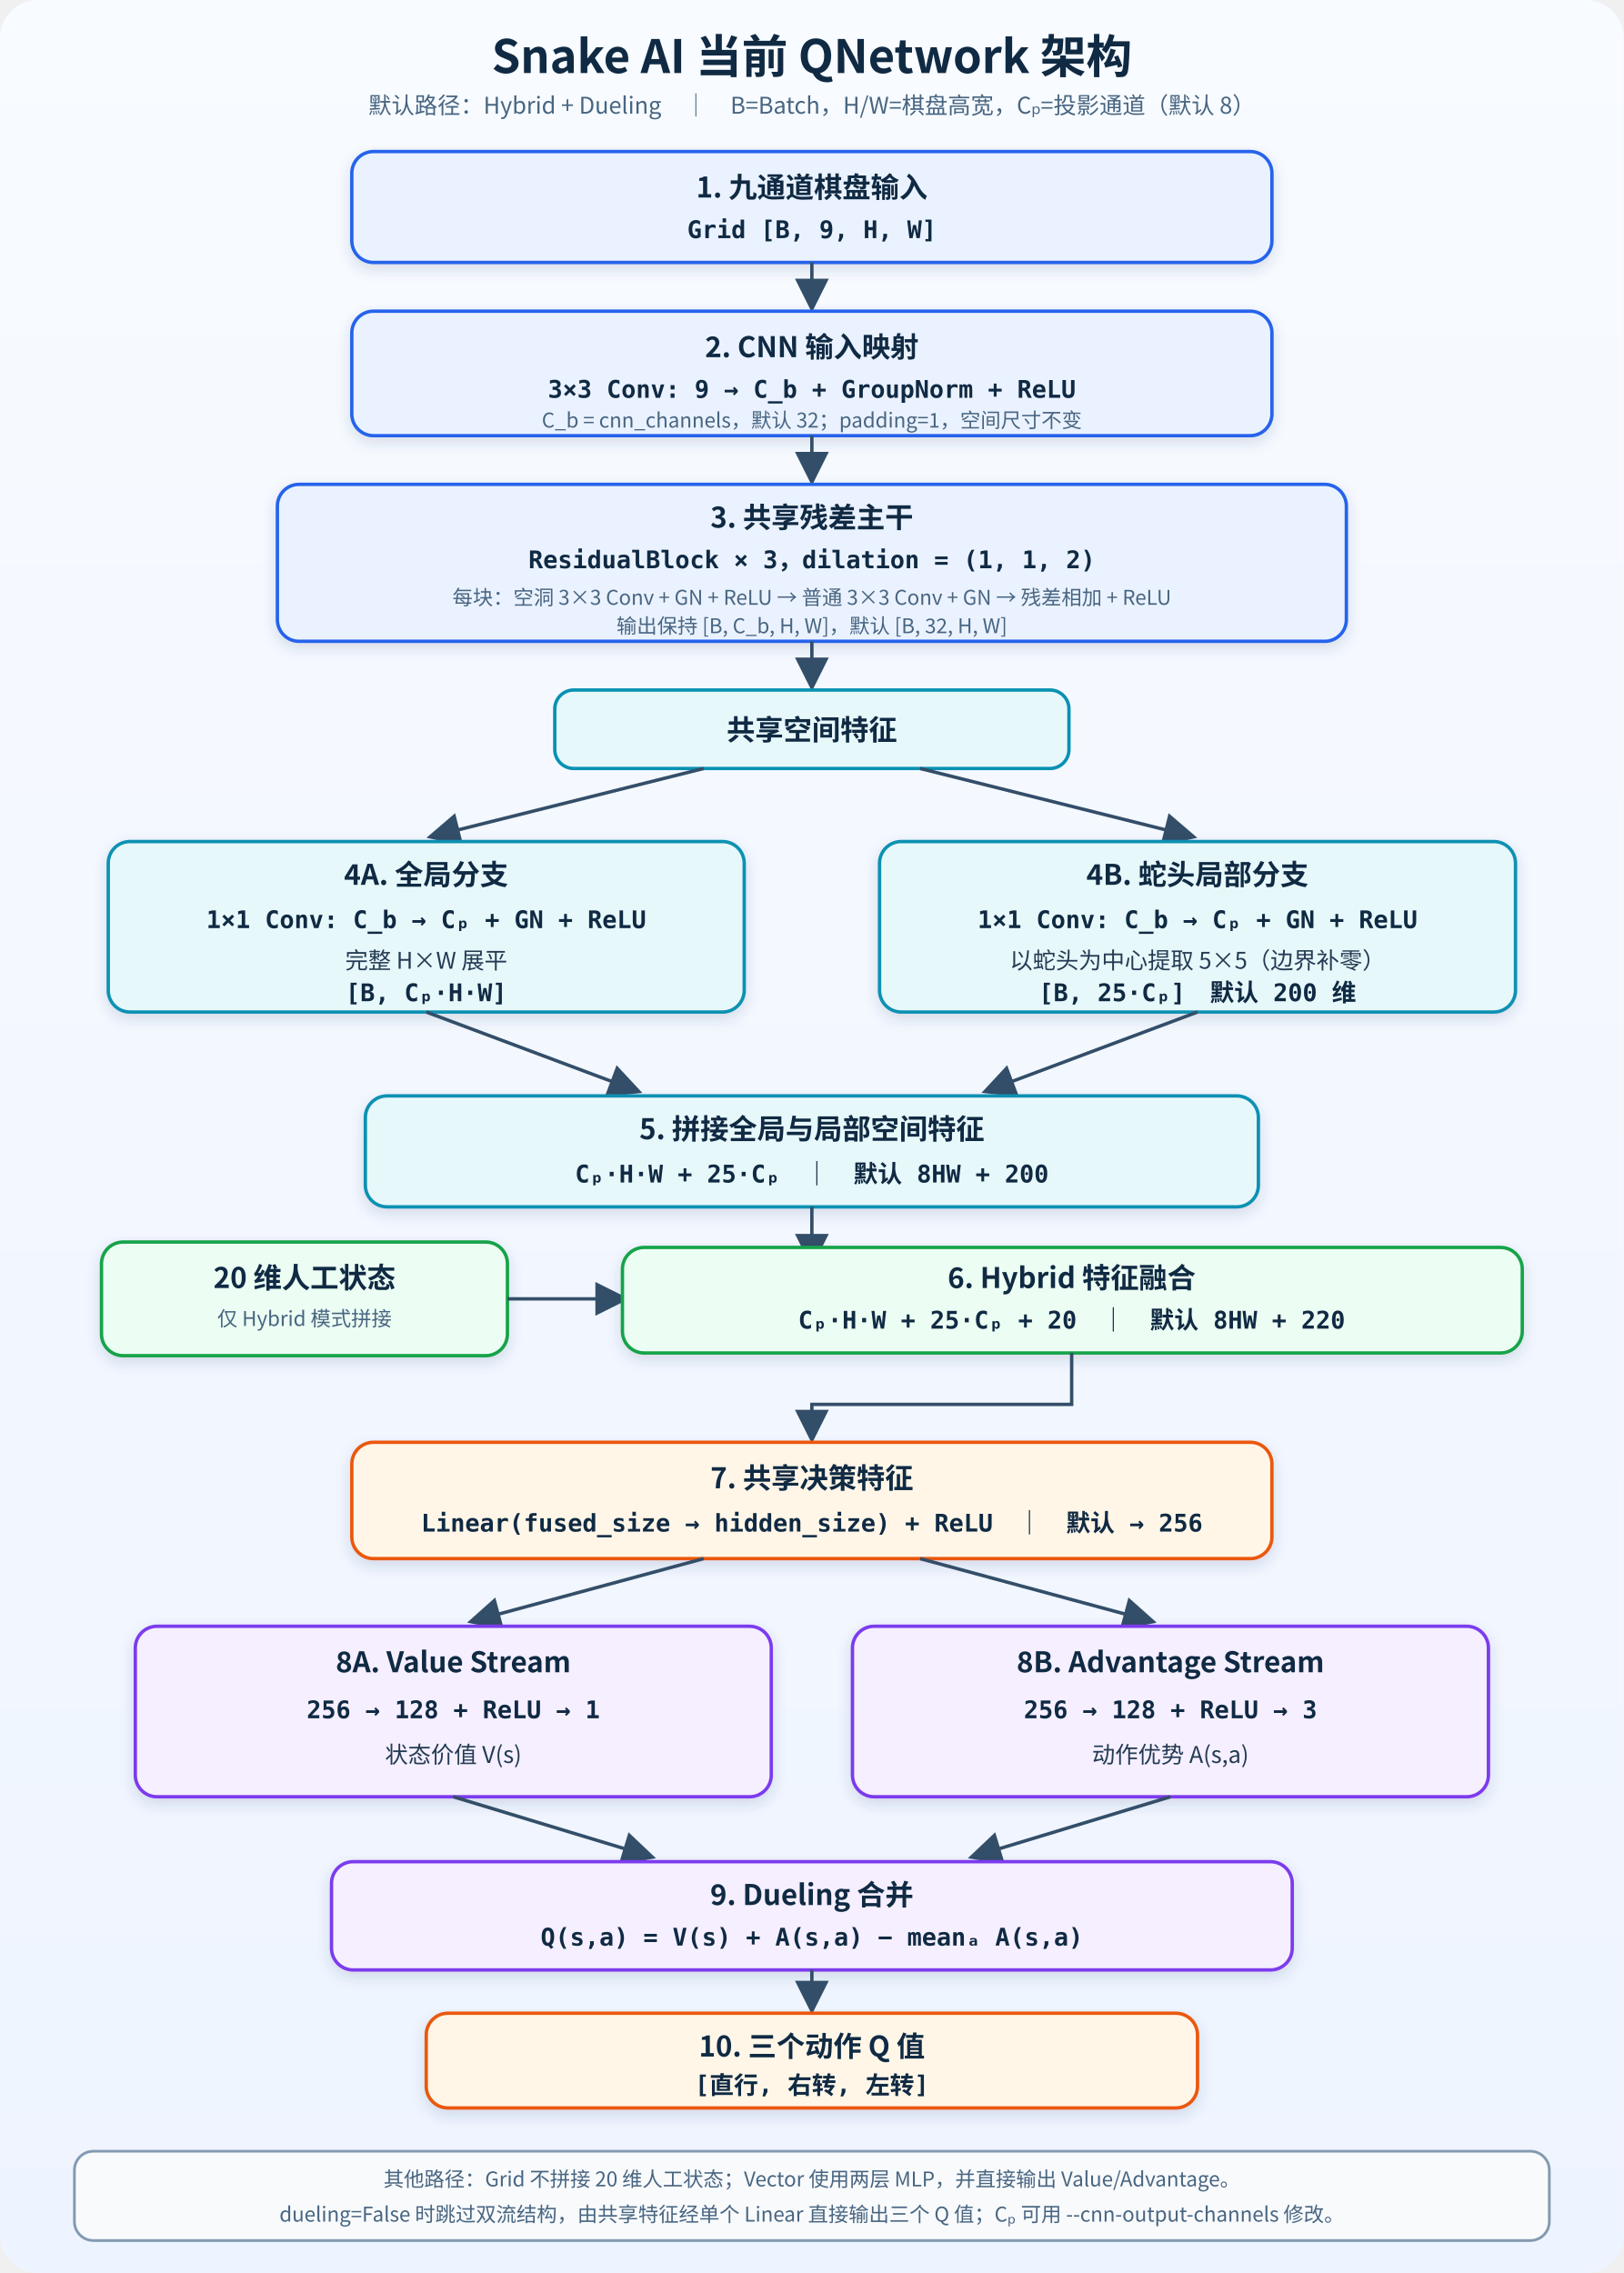
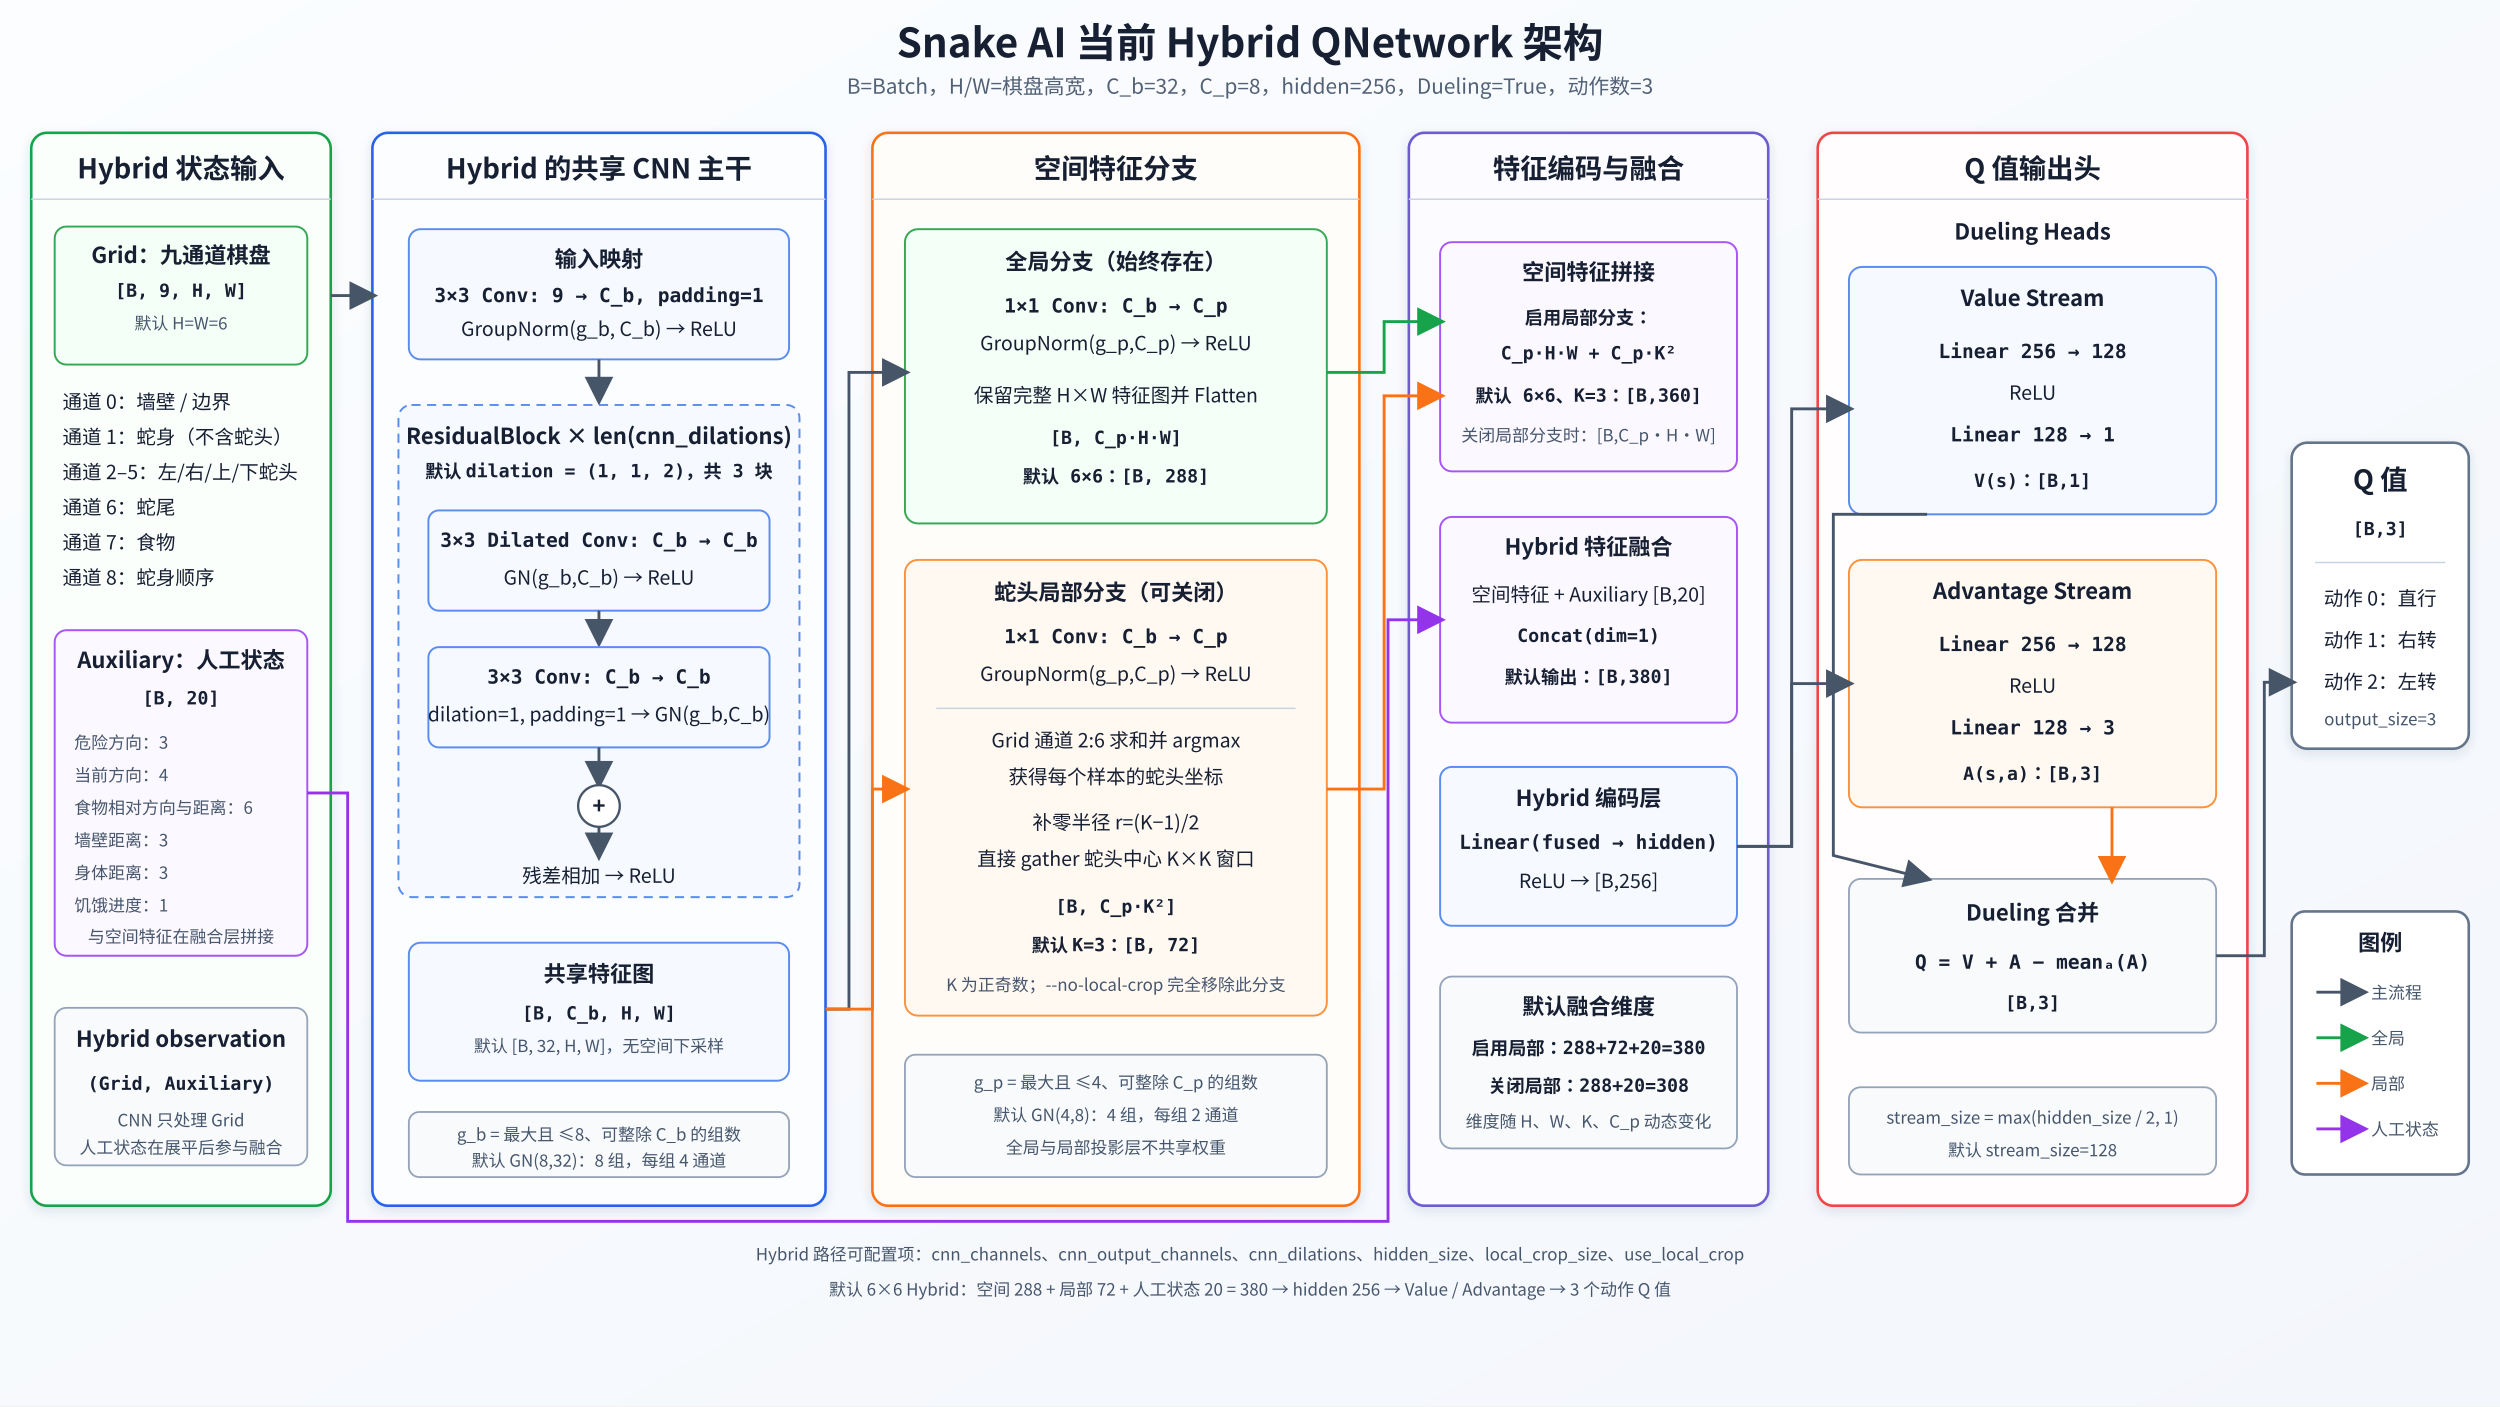
- <svg xmlns="http://www.w3.org/2000/svg" width="1200" height="1680" viewBox="0 0 1200 1680" role="img" aria-labelledby="title desc">
+ <svg xmlns="http://www.w3.org/2000/svg" width="1920" height="1080" viewBox="0 0 1920 1080" role="img" aria-labelledby="title desc">
  <defs>
-     <linearGradient id="background" x1="0" y1="0" x2="0" y2="1">
-       <stop offset="0" stop-color="#f8fbff" />
-       <stop offset="1" stop-color="#eef4ff" />
+     <linearGradient id="bg" x1="0" y1="0" x2="1" y2="1">
+       <stop offset="0" stop-color="#fbfdff" />
+       <stop offset="1" stop-color="#f3f6fb" />
    </linearGradient>
-     <filter id="shadow" x="-10%" y="-10%" width="120%" height="130%">
-       <feDropShadow dx="0" dy="4" stdDeviation="5" flood-color="#24436b" flood-opacity="0.16" />
+     <filter id="shadow" x="-15%" y="-15%" width="130%" height="145%">
+       <feDropShadow dx="0" dy="3" stdDeviation="4" flood-color="#334155" flood-opacity="0.13" />
    </filter>
-     <marker id="arrow" markerWidth="10" markerHeight="10" refX="8" refY="5" orient="auto" markerUnits="strokeWidth">
-       <path d="M 0 0 L 10 5 L 0 10 z" fill="#334e68" />
+     <marker id="arrow-gray" markerWidth="10" markerHeight="10" refX="8" refY="5" orient="auto">
+       <path d="M0,0 L10,5 L0,10 z" fill="#475569" />
+     </marker>
+     <marker id="arrow-green" markerWidth="10" markerHeight="10" refX="8" refY="5" orient="auto">
+       <path d="M0,0 L10,5 L0,10 z" fill="#16a34a" />
+     </marker>
+     <marker id="arrow-orange" markerWidth="10" markerHeight="10" refX="8" refY="5" orient="auto">
+       <path d="M0,0 L10,5 L0,10 z" fill="#f97316" />
+     </marker>
+     <marker id="arrow-purple" markerWidth="10" markerHeight="10" refX="8" refY="5" orient="auto">
+       <path d="M0,0 L10,5 L0,10 z" fill="#9333ea" />
    </marker>
    <style>
-       .title { font: 700 34px "Microsoft YaHei", "Noto Sans CJK SC", sans-serif; fill: #102a43; }
-       .subtitle { font: 400 17px "Microsoft YaHei", "Noto Sans CJK SC", sans-serif; fill: #486581; }
-       .box-title { font: 700 21px "Microsoft YaHei", "Noto Sans CJK SC", sans-serif; fill: #102a43; }
-       .box-text { font: 400 17px "Microsoft YaHei", "Noto Sans CJK SC", sans-serif; fill: #243b53; }
-       .small { font: 400 15px "Microsoft YaHei", "Noto Sans CJK SC", sans-serif; fill: #486581; }
-       .formula { font: 600 18px Consolas, "Microsoft YaHei", monospace; fill: #102a43; }
-       .arrow { stroke: #334e68; stroke-width: 2.5; fill: none; marker-end: url(#arrow); }
-       .blue { fill: #eaf2ff; stroke: #2563eb; stroke-width: 2.5; }
-       .cyan { fill: #e7f8fb; stroke: #0891b2; stroke-width: 2.5; }
-       .green { fill: #ecfdf3; stroke: #16a34a; stroke-width: 2.5; }
-       .purple { fill: #f5efff; stroke: #7c3aed; stroke-width: 2.5; }
-       .orange { fill: #fff6e8; stroke: #ea580c; stroke-width: 2.5; }
-       .gray { fill: #f8fafc; stroke: #829ab1; stroke-width: 2; }
+       text { font-family: "Microsoft YaHei", "Noto Sans CJK SC", Arial, sans-serif; fill: #172033; }
+       .title { font-size: 31px; font-weight: 700; }
+       .subtitle { font-size: 16px; fill: #526176; }
+       .panel-title { font-size: 21px; font-weight: 700; }
+       .section-title { font-size: 17px; font-weight: 700; }
+       .body { font-size: 15px; }
+       .small { font-size: 13px; fill: #46566c; }
+       .shape { font: 600 14px Consolas, "Microsoft YaHei", monospace; }
+       .formula { font: 600 15px Consolas, "Microsoft YaHei", monospace; }
+       .input-panel { fill: #fbfffc; stroke: #16a34a; stroke-width: 2; }
+       .backbone-panel { fill: #fbfdff; stroke: #2563eb; stroke-width: 2; }
+       .branch-panel { fill: #fffdfa; stroke: #f97316; stroke-width: 2; }
+       .fusion-panel { fill: #fcfbff; stroke: #6d5bd0; stroke-width: 2; }
+       .head-panel { fill: #fffdfd; stroke: #ef4444; stroke-width: 2; }
+       .output-panel { fill: #ffffff; stroke: #64748b; stroke-width: 2; }
+       .blue-box { fill: #f6f9ff; stroke: #5b8def; stroke-width: 1.5; }
+       .green-box { fill: #f4fff7; stroke: #35a853; stroke-width: 1.5; }
+       .orange-box { fill: #fff9f2; stroke: #fb923c; stroke-width: 1.5; }
+       .purple-box { fill: #fbf8ff; stroke: #a855f7; stroke-width: 1.5; }
+       .gray-box { fill: #f8fafc; stroke: #94a3b8; stroke-width: 1.4; }
+       .dashed { stroke-dasharray: 7 5; }
+       .arrow { fill: none; stroke: #475569; stroke-width: 2.2; marker-end: url(#arrow-gray); }
+       .arrow-green { fill: none; stroke: #16a34a; stroke-width: 2.2; marker-end: url(#arrow-green); }
+       .arrow-orange { fill: none; stroke: #f97316; stroke-width: 2.2; marker-end: url(#arrow-orange); }
+       .arrow-purple { fill: none; stroke: #9333ea; stroke-width: 2.2; marker-end: url(#arrow-purple); }
+       .divider { stroke: #cbd5e1; stroke-width: 1.2; }
    </style>
  </defs>
-   <rect width="1200" height="1680" rx="28" fill="url(#background)" />
-   <text id="title-text" class="title" x="600" y="54" text-anchor="middle">Snake AI 当前 QNetwork 架构</text>
-   <text class="subtitle" x="600" y="84" text-anchor="middle">默认路径：Hybrid + Dueling　｜　B=Batch，H/W=棋盘高宽，Cₚ=投影通道（默认 8）</text>
-   <rect class="blue" filter="url(#shadow)" x="260" y="112" width="680" height="82" rx="16" />
-   <text class="box-title" x="600" y="146" text-anchor="middle">1. 九通道棋盘输入</text>
-   <text class="formula" x="600" y="176" text-anchor="middle">Grid [B, 9, H, W]</text>
-   <path class="arrow" d="M 600 194 L 600 226" />
-   <rect class="blue" filter="url(#shadow)" x="260" y="230" width="680" height="92" rx="16" />
-   <text class="box-title" x="600" y="264" text-anchor="middle">2. CNN 输入映射</text>
-   <text class="formula" x="600" y="294" text-anchor="middle">3×3 Conv: 9 → C_b + GroupNorm + ReLU</text>
-   <text class="small" x="600" y="316" text-anchor="middle">C_b = cnn_channels，默认 32；padding=1，空间尺寸不变</text>
-   <path class="arrow" d="M 600 322 L 600 354" />
-   <rect class="blue" filter="url(#shadow)" x="205" y="358" width="790" height="116" rx="16" />
-   <text class="box-title" x="600" y="390" text-anchor="middle">3. 共享残差主干</text>
-   <text class="formula" x="600" y="420" text-anchor="middle">ResidualBlock × 3，dilation = (1, 1, 2)</text>
-   <text class="small" x="600" y="447" text-anchor="middle">每块：空洞 3×3 Conv + GN + ReLU → 普通 3×3 Conv + GN → 残差相加 + ReLU</text>
-   <text class="small" x="600" y="468" text-anchor="middle">输出保持 [B, C_b, H, W]，默认 [B, 32, H, W]</text>
-   <path class="arrow" d="M 600 474 L 600 506" />
-   <rect class="cyan" x="410" y="510" width="380" height="58" rx="14" />
-   <text class="box-title" x="600" y="547" text-anchor="middle">共享空间特征</text>
-   <path class="arrow" d="M 520 568 L 320 618" />
-   <path class="arrow" d="M 680 568 L 880 618" />
-   <rect class="cyan" filter="url(#shadow)" x="80" y="622" width="470" height="126" rx="16" />
-   <text class="box-title" x="315" y="654" text-anchor="middle">4A. 全局分支</text>
-   <text class="formula" x="315" y="686" text-anchor="middle">1×1 Conv: C_b → Cₚ + GN + ReLU</text>
-   <text class="box-text" x="315" y="716" text-anchor="middle">完整 H×W 展平</text>
-   <text class="formula" x="315" y="740" text-anchor="middle">[B, Cₚ·H·W]</text>
-   <rect class="cyan" filter="url(#shadow)" x="650" y="622" width="470" height="126" rx="16" />
-   <text class="box-title" x="885" y="654" text-anchor="middle">4B. 蛇头局部分支</text>
-   <text class="formula" x="885" y="686" text-anchor="middle">1×1 Conv: C_b → Cₚ + GN + ReLU</text>
-   <text class="box-text" x="885" y="716" text-anchor="middle">以蛇头为中心提取 5×5（边界补零）</text>
-   <text class="formula" x="885" y="740" text-anchor="middle">[B, 25·Cₚ]　默认 200 维</text>
-   <path class="arrow" d="M 315 748 L 470 806" />
-   <path class="arrow" d="M 885 748 L 730 806" />
-   <rect class="cyan" filter="url(#shadow)" x="270" y="810" width="660" height="82" rx="16" />
-   <text class="box-title" x="600" y="842" text-anchor="middle">5. 拼接全局与局部空间特征</text>
-   <text class="formula" x="600" y="874" text-anchor="middle">Cₚ·H·W + 25·Cₚ　｜　默认 8HW + 200</text>
-   <path class="arrow" d="M 600 892 L 600 932" />
-   <rect class="green" filter="url(#shadow)" x="75" y="918" width="300" height="84" rx="16" />
-   <text class="box-title" x="225" y="952" text-anchor="middle">20 维人工状态</text>
-   <text class="small" x="225" y="980" text-anchor="middle">仅 Hybrid 模式拼接</text>
-   <path class="arrow" d="M 375 960 L 460 960" />
-   <rect class="green" filter="url(#shadow)" x="460" y="922" width="665" height="78" rx="16" />
-   <text class="box-title" x="792" y="952" text-anchor="middle">6. Hybrid 特征融合</text>
-   <text class="formula" x="792" y="982" text-anchor="middle">Cₚ·H·W + 25·Cₚ + 20　｜　默认 8HW + 220</text>
-   <path class="arrow" d="M 792 1000 L 792 1038 L 600 1038 L 600 1062" />
-   <rect class="orange" filter="url(#shadow)" x="260" y="1066" width="680" height="86" rx="16" />
-   <text class="box-title" x="600" y="1100" text-anchor="middle">7. 共享决策特征</text>
-   <text class="formula" x="600" y="1132" text-anchor="middle">Linear(fused_size → hidden_size) + ReLU　｜　默认 → 256</text>
-   <path class="arrow" d="M 520 1152 L 350 1198" />
-   <path class="arrow" d="M 680 1152 L 850 1198" />
-   <rect class="purple" filter="url(#shadow)" x="100" y="1202" width="470" height="126" rx="16" />
-   <text class="box-title" x="335" y="1236" text-anchor="middle">8A. Value Stream</text>
-   <text class="formula" x="335" y="1270" text-anchor="middle">256 → 128 + ReLU → 1</text>
-   <text class="box-text" x="335" y="1303" text-anchor="middle">状态价值 V(s)</text>
-   <rect class="purple" filter="url(#shadow)" x="630" y="1202" width="470" height="126" rx="16" />
-   <text class="box-title" x="865" y="1236" text-anchor="middle">8B. Advantage Stream</text>
-   <text class="formula" x="865" y="1270" text-anchor="middle">256 → 128 + ReLU → 3</text>
-   <text class="box-text" x="865" y="1303" text-anchor="middle">动作优势 A(s,a)</text>
-   <path class="arrow" d="M 335 1328 L 480 1372" />
-   <path class="arrow" d="M 865 1328 L 720 1372" />
-   <rect class="purple" filter="url(#shadow)" x="245" y="1376" width="710" height="80" rx="16" />
-   <text class="box-title" x="600" y="1408" text-anchor="middle">9. Dueling 合并</text>
-   <text class="formula" x="600" y="1438" text-anchor="middle">Q(s,a) = V(s) + A(s,a) − meanₐ A(s,a)</text>
-   <path class="arrow" d="M 600 1456 L 600 1484" />
-   <rect class="orange" filter="url(#shadow)" x="315" y="1488" width="570" height="70" rx="16" />
-   <text class="box-title" x="600" y="1520" text-anchor="middle">10. 三个动作 Q 值</text>
-   <text class="formula" x="600" y="1547" text-anchor="middle">[直行, 右转, 左转]</text>
-   <rect class="gray" x="55" y="1590" width="1090" height="66" rx="14" />
-   <text class="small" x="600" y="1616" text-anchor="middle">其他路径：Grid 不拼接 20 维人工状态；Vector 使用两层 MLP，并直接输出 Value/Advantage。</text>
-   <text class="small" x="600" y="1642" text-anchor="middle">dueling=False 时跳过双流结构，由共享特征经单个 Linear 直接输出三个 Q 值；Cₚ 可用 --cnn-output-channels 修改。</text>
+   <rect width="1920" height="1080" fill="url(#bg)" />
+   <text id="diagram-title" class="title" x="960" y="44" text-anchor="middle">Snake AI 当前 Hybrid QNetwork 架构</text>
+   <text class="subtitle" x="960" y="72" text-anchor="middle">B=Batch，H/W=棋盘高宽，C_b=32，C_p=8，hidden=256，Dueling=True，动作数=3</text>
+   <rect class="input-panel" filter="url(#shadow)" x="24" y="102" width="230" height="824" rx="12" />
+   <text class="panel-title" x="139" y="137" text-anchor="middle" fill="#118235">Hybrid 状态输入</text>
+   <line class="divider" x1="24" y1="153" x2="254" y2="153" />
+   <rect class="green-box" x="42" y="174" width="194" height="106" rx="9" />
+   <text class="section-title" x="139" y="202" text-anchor="middle">Grid：九通道棋盘</text>
+   <text class="shape" x="139" y="228" text-anchor="middle">[B, 9, H, W]</text>
+   <text class="small" x="139" y="253" text-anchor="middle">默认 H=W=6</text>
+   <text class="body" x="48" y="314">通道 0：墙壁 / 边界</text>
+   <text class="body" x="48" y="341">通道 1：蛇身（不含蛇头）</text>
+   <text class="body" x="48" y="368">通道 2–5：左/右/上/下蛇头</text>
+   <text class="body" x="48" y="395">通道 6：蛇尾</text>
+   <text class="body" x="48" y="422">通道 7：食物</text>
+   <text class="body" x="48" y="449">通道 8：蛇身顺序</text>
+   <rect class="purple-box" x="42" y="484" width="194" height="250" rx="9" />
+   <text class="section-title" x="139" y="513" text-anchor="middle">Auxiliary：人工状态</text>
+   <text class="shape" x="139" y="541" text-anchor="middle">[B, 20]</text>
+   <text class="small" x="57" y="575">危险方向：3</text>
+   <text class="small" x="57" y="600">当前方向：4</text>
+   <text class="small" x="57" y="625">食物相对方向与距离：6</text>
+   <text class="small" x="57" y="650">墙壁距离：3</text>
+   <text class="small" x="57" y="675">身体距离：3</text>
+   <text class="small" x="57" y="700">饥饿进度：1</text>
+   <text class="small" x="139" y="724" text-anchor="middle">与空间特征在融合层拼接</text>
+   <rect class="gray-box" x="42" y="774" width="194" height="121" rx="9" />
+   <text class="section-title" x="139" y="804" text-anchor="middle">Hybrid observation</text>
+   <text class="shape" x="139" y="837" text-anchor="middle">(Grid, Auxiliary)</text>
+   <text class="small" x="139" y="865" text-anchor="middle">CNN 只处理 Grid</text>
+   <text class="small" x="139" y="886" text-anchor="middle">人工状态在展平后参与融合</text>
+   <rect class="backbone-panel" filter="url(#shadow)" x="286" y="102" width="348" height="824" rx="12" />
+   <text class="panel-title" x="460" y="137" text-anchor="middle" fill="#1746a2">Hybrid 的共享 CNN 主干</text>
+   <line class="divider" x1="286" y1="153" x2="634" y2="153" />
+   <rect class="blue-box" x="314" y="176" width="292" height="100" rx="9" />
+   <text class="section-title" x="460" y="205" text-anchor="middle">输入映射</text>
+   <text class="formula" x="460" y="232" text-anchor="middle">3×3 Conv: 9 → C_b, padding=1</text>
+   <text class="body" x="460" y="258" text-anchor="middle">GroupNorm(g_b, C_b) → ReLU</text>
+   <path class="arrow" d="M460 276 L460 307" />
+   <rect class="blue-box dashed" x="306" y="311" width="308" height="378" rx="10" />
+   <text class="section-title" x="460" y="341" text-anchor="middle">ResidualBlock × len(cnn_dilations)</text>
+   <text class="shape" x="460" y="367" text-anchor="middle">默认 dilation = (1, 1, 2)，共 3 块</text>
+   <rect class="blue-box" x="329" y="392" width="262" height="77" rx="8" />
+   <text class="formula" x="460" y="420" text-anchor="middle">3×3 Dilated Conv: C_b → C_b</text>
+   <text class="body" x="460" y="449" text-anchor="middle">GN(g_b,C_b) → ReLU</text>
+   <path class="arrow" d="M460 469 L460 493" />
+   <rect class="blue-box" x="329" y="497" width="262" height="77" rx="8" />
+   <text class="formula" x="460" y="525" text-anchor="middle">3×3 Conv: C_b → C_b</text>
+   <text class="body" x="460" y="554" text-anchor="middle">dilation=1, padding=1 → GN(g_b,C_b)</text>
+   <path class="arrow" d="M460 574 L460 602" />
+   <circle cx="460" cy="619" r="16" fill="#ffffff" stroke="#475569" stroke-width="1.8" />
+   <text class="section-title" x="460" y="625" text-anchor="middle">+</text>
+   <path class="arrow" d="M460 635 L460 657" />
+   <text class="body" x="460" y="678" text-anchor="middle">残差相加 → ReLU</text>
+   <rect class="blue-box" x="314" y="724" width="292" height="106" rx="9" />
+   <text class="section-title" x="460" y="754" text-anchor="middle">共享特征图</text>
+   <text class="shape" x="460" y="783" text-anchor="middle">[B, C_b, H, W]</text>
+   <text class="small" x="460" y="808" text-anchor="middle">默认 [B, 32, H, W]，无空间下采样</text>
+   <rect class="gray-box" x="314" y="854" width="292" height="50" rx="8" />
+   <text class="small" x="460" y="876" text-anchor="middle">g_b = 最大且 ≤8、可整除 C_b 的组数</text>
+   <text class="small" x="460" y="896" text-anchor="middle">默认 GN(8,32)：8 组，每组 4 通道</text>
+   <rect class="branch-panel" filter="url(#shadow)" x="670" y="102" width="374" height="824" rx="12" />
+   <text class="panel-title" x="857" y="137" text-anchor="middle" fill="#d95f02">空间特征分支</text>
+   <line class="divider" x1="670" y1="153" x2="1044" y2="153" />
+   <rect class="green-box" x="695" y="176" width="324" height="226" rx="10" />
+   <text class="section-title" x="857" y="207" text-anchor="middle" fill="#118235">全局分支（始终存在）</text>
+   <text class="formula" x="857" y="240" text-anchor="middle">1×1 Conv: C_b → C_p</text>
+   <text class="body" x="857" y="269" text-anchor="middle">GroupNorm(g_p,C_p) → ReLU</text>
+   <text class="body" x="857" y="309" text-anchor="middle">保留完整 H×W 特征图并 Flatten</text>
+   <text class="shape" x="857" y="341" text-anchor="middle">[B, C_p·H·W]</text>
+   <text class="shape" x="857" y="371" text-anchor="middle">默认 6×6：[B, 288]</text>
+   <rect class="orange-box" x="695" y="430" width="324" height="350" rx="10" />
+   <text class="section-title" x="857" y="461" text-anchor="middle" fill="#d95f02">蛇头局部分支（可关闭）</text>
+   <text class="formula" x="857" y="494" text-anchor="middle">1×1 Conv: C_b → C_p</text>
+   <text class="body" x="857" y="523" text-anchor="middle">GroupNorm(g_p,C_p) → ReLU</text>
+   <line class="divider" x1="719" y1="544" x2="995" y2="544" />
+   <text class="body" x="857" y="574" text-anchor="middle">Grid 通道 2:6 求和并 argmax</text>
+   <text class="body" x="857" y="602" text-anchor="middle">获得每个样本的蛇头坐标</text>
+   <text class="body" x="857" y="637" text-anchor="middle">补零半径 r=(K−1)/2</text>
+   <text class="body" x="857" y="665" text-anchor="middle">直接 gather 蛇头中心 K×K 窗口</text>
+   <text class="shape" x="857" y="701" text-anchor="middle">[B, C_p·K²]</text>
+   <text class="shape" x="857" y="731" text-anchor="middle">默认 K=3：[B, 72]</text>
+   <text class="small" x="857" y="761" text-anchor="middle">K 为正奇数；--no-local-crop 完全移除此分支</text>
+   <rect class="gray-box" x="695" y="810" width="324" height="94" rx="8" />
+   <text class="small" x="857" y="836" text-anchor="middle">g_p = 最大且 ≤4、可整除 C_p 的组数</text>
+   <text class="small" x="857" y="861" text-anchor="middle">默认 GN(4,8)：4 组，每组 2 通道</text>
+   <text class="small" x="857" y="886" text-anchor="middle">全局与局部投影层不共享权重</text>
+   <rect class="fusion-panel" filter="url(#shadow)" x="1082" y="102" width="276" height="824" rx="12" />
+   <text class="panel-title" x="1220" y="137" text-anchor="middle" fill="#5946b2">特征编码与融合</text>
+   <line class="divider" x1="1082" y1="153" x2="1358" y2="153" />
+   <rect class="purple-box" x="1106" y="186" width="228" height="176" rx="9" />
+   <text class="section-title" x="1220" y="215" text-anchor="middle">空间特征拼接</text>
+   <text class="shape" x="1220" y="249" text-anchor="middle">启用局部分支：</text>
+   <text class="shape" x="1220" y="276" text-anchor="middle">C_p·H·W + C_p·K²</text>
+   <text class="shape" x="1220" y="309" text-anchor="middle">默认 6×6、K=3：[B,360]</text>
+   <text class="small" x="1220" y="339" text-anchor="middle">关闭局部分支时：[B,C_p·H·W]</text>
+   <rect class="purple-box" x="1106" y="397" width="228" height="158" rx="9" />
+   <text class="section-title" x="1220" y="426" text-anchor="middle">Hybrid 特征融合</text>
+   <text class="body" x="1220" y="462" text-anchor="middle">空间特征 + Auxiliary [B,20]</text>
+   <text class="shape" x="1220" y="493" text-anchor="middle">Concat(dim=1)</text>
+   <text class="shape" x="1220" y="525" text-anchor="middle">默认输出：[B,380]</text>
+   <rect class="blue-box" x="1106" y="589" width="228" height="122" rx="9" />
+   <text class="section-title" x="1220" y="619" text-anchor="middle">Hybrid 编码层</text>
+   <text class="formula" x="1220" y="652" text-anchor="middle">Linear(fused → hidden)</text>
+   <text class="body" x="1220" y="682" text-anchor="middle">ReLU → [B,256]</text>
+   <rect class="gray-box" x="1106" y="750" width="228" height="132" rx="9" />
+   <text class="section-title" x="1220" y="779" text-anchor="middle">默认融合维度</text>
+   <text class="shape" x="1220" y="810" text-anchor="middle">启用局部：288+72+20=380</text>
+   <text class="shape" x="1220" y="839" text-anchor="middle">关闭局部：288+20=308</text>
+   <text class="small" x="1220" y="866" text-anchor="middle">维度随 H、W、K、C_p 动态变化</text>
+   <rect class="head-panel" filter="url(#shadow)" x="1396" y="102" width="330" height="824" rx="12" />
+   <text class="panel-title" x="1561" y="137" text-anchor="middle" fill="#dc2626">Q 值输出头</text>
+   <line class="divider" x1="1396" y1="153" x2="1726" y2="153" />
+   <text class="section-title" x="1561" y="184" text-anchor="middle">Dueling Heads</text>
+   <rect class="blue-box" x="1420" y="205" width="282" height="190" rx="10" />
+   <text class="section-title" x="1561" y="235" text-anchor="middle" fill="#1746a2">Value Stream</text>
+   <text class="formula" x="1561" y="275" text-anchor="middle">Linear 256 → 128</text>
+   <text class="body" x="1561" y="307" text-anchor="middle">ReLU</text>
+   <text class="formula" x="1561" y="339" text-anchor="middle">Linear 128 → 1</text>
+   <text class="shape" x="1561" y="374" text-anchor="middle">V(s)：[B,1]</text>
+   <rect class="orange-box" x="1420" y="430" width="282" height="190" rx="10" />
+   <text class="section-title" x="1561" y="460" text-anchor="middle" fill="#d95f02">Advantage Stream</text>
+   <text class="formula" x="1561" y="500" text-anchor="middle">Linear 256 → 128</text>
+   <text class="body" x="1561" y="532" text-anchor="middle">ReLU</text>
+   <text class="formula" x="1561" y="564" text-anchor="middle">Linear 128 → 3</text>
+   <text class="shape" x="1561" y="599" text-anchor="middle">A(s,a)：[B,3]</text>
+   <rect class="gray-box" x="1420" y="675" width="282" height="118" rx="9" />
+   <text class="section-title" x="1561" y="707" text-anchor="middle">Dueling 合并</text>
+   <text class="formula" x="1561" y="744" text-anchor="middle">Q = V + A − meanₐ(A)</text>
+   <text class="shape" x="1561" y="775" text-anchor="middle">[B,3]</text>
+   <rect class="gray-box" x="1420" y="835" width="282" height="67" rx="9" />
+   <text class="small" x="1561" y="863" text-anchor="middle">stream_size = max(hidden_size / 2, 1)</text>
+   <text class="small" x="1561" y="888" text-anchor="middle">默认 stream_size=128</text>
+   <rect class="output-panel" filter="url(#shadow)" x="1760" y="340" width="136" height="235" rx="12" />
+   <text class="panel-title" x="1828" y="376" text-anchor="middle">Q 值</text>
+   <text class="shape" x="1828" y="411" text-anchor="middle">[B,3]</text>
+   <line class="divider" x1="1778" y1="432" x2="1878" y2="432" />
+   <text class="body" x="1828" y="465" text-anchor="middle">动作 0：直行</text>
+   <text class="body" x="1828" y="497" text-anchor="middle">动作 1：右转</text>
+   <text class="body" x="1828" y="529" text-anchor="middle">动作 2：左转</text>
+   <text class="small" x="1828" y="557" text-anchor="middle">output_size=3</text>
+   <path class="arrow" d="M254 227 L286 227" />
+   <path class="arrow" d="M634 775 L652 775 L652 286 L695 286" />
+   <path class="arrow-orange" d="M634 775 L670 775 L670 606 L695 606" />
+   <path class="arrow-green" d="M1019 286 L1063 286 L1063 247 L1106 247" />
+   <path class="arrow-orange" d="M1019 606 L1063 606 L1063 304 L1106 304" />
+   <path class="arrow-purple" d="M236 609 L267 609 L267 938 L1066 938 L1066 476 L1106 476" />
+   <path class="arrow" d="M1334 650 L1376 650 L1376 314 L1420 314" />
+   <path class="arrow" d="M1334 650 L1376 650 L1376 525 L1420 525" />
+   <path class="arrow" d="M1480 395 L1408 395 L1408 657 L1480 675" />
+   <path class="arrow-orange" d="M1622 620 L1622 675" />
+   <path class="arrow" d="M1702 734 L1739 734 L1739 524 L1760 524" />
+   <rect class="output-panel" x="1760" y="700" width="136" height="202" rx="10" />
+   <text class="section-title" x="1828" y="730" text-anchor="middle">图例</text>
+   <line x1="1779" y1="762" x2="1815" y2="762" stroke="#475569" stroke-width="2.2" marker-end="url(#arrow-gray)" />
+   <text class="small" x="1821" y="767">主流程</text>
+   <line x1="1779" y1="797" x2="1815" y2="797" stroke="#16a34a" stroke-width="2.2" marker-end="url(#arrow-green)" />
+   <text class="small" x="1821" y="802">全局</text>
+   <line x1="1779" y1="832" x2="1815" y2="832" stroke="#f97316" stroke-width="2.2" marker-end="url(#arrow-orange)" />
+   <text class="small" x="1821" y="837">局部</text>
+   <line x1="1779" y1="867" x2="1815" y2="867" stroke="#9333ea" stroke-width="2.2" marker-end="url(#arrow-purple)" />
+   <text class="small" x="1821" y="872">人工状态</text>
+   <text class="small" x="960" y="968" text-anchor="middle">Hybrid 路径可配置项：cnn_channels、cnn_output_channels、cnn_dilations、hidden_size、local_crop_size、use_local_crop</text>
+   <text class="small" x="960" y="995" text-anchor="middle">默认 6×6 Hybrid：空间 288 + 局部 72 + 人工状态 20 = 380 → hidden 256 → Value / Advantage → 3 个动作 Q 值</text>
</svg>
